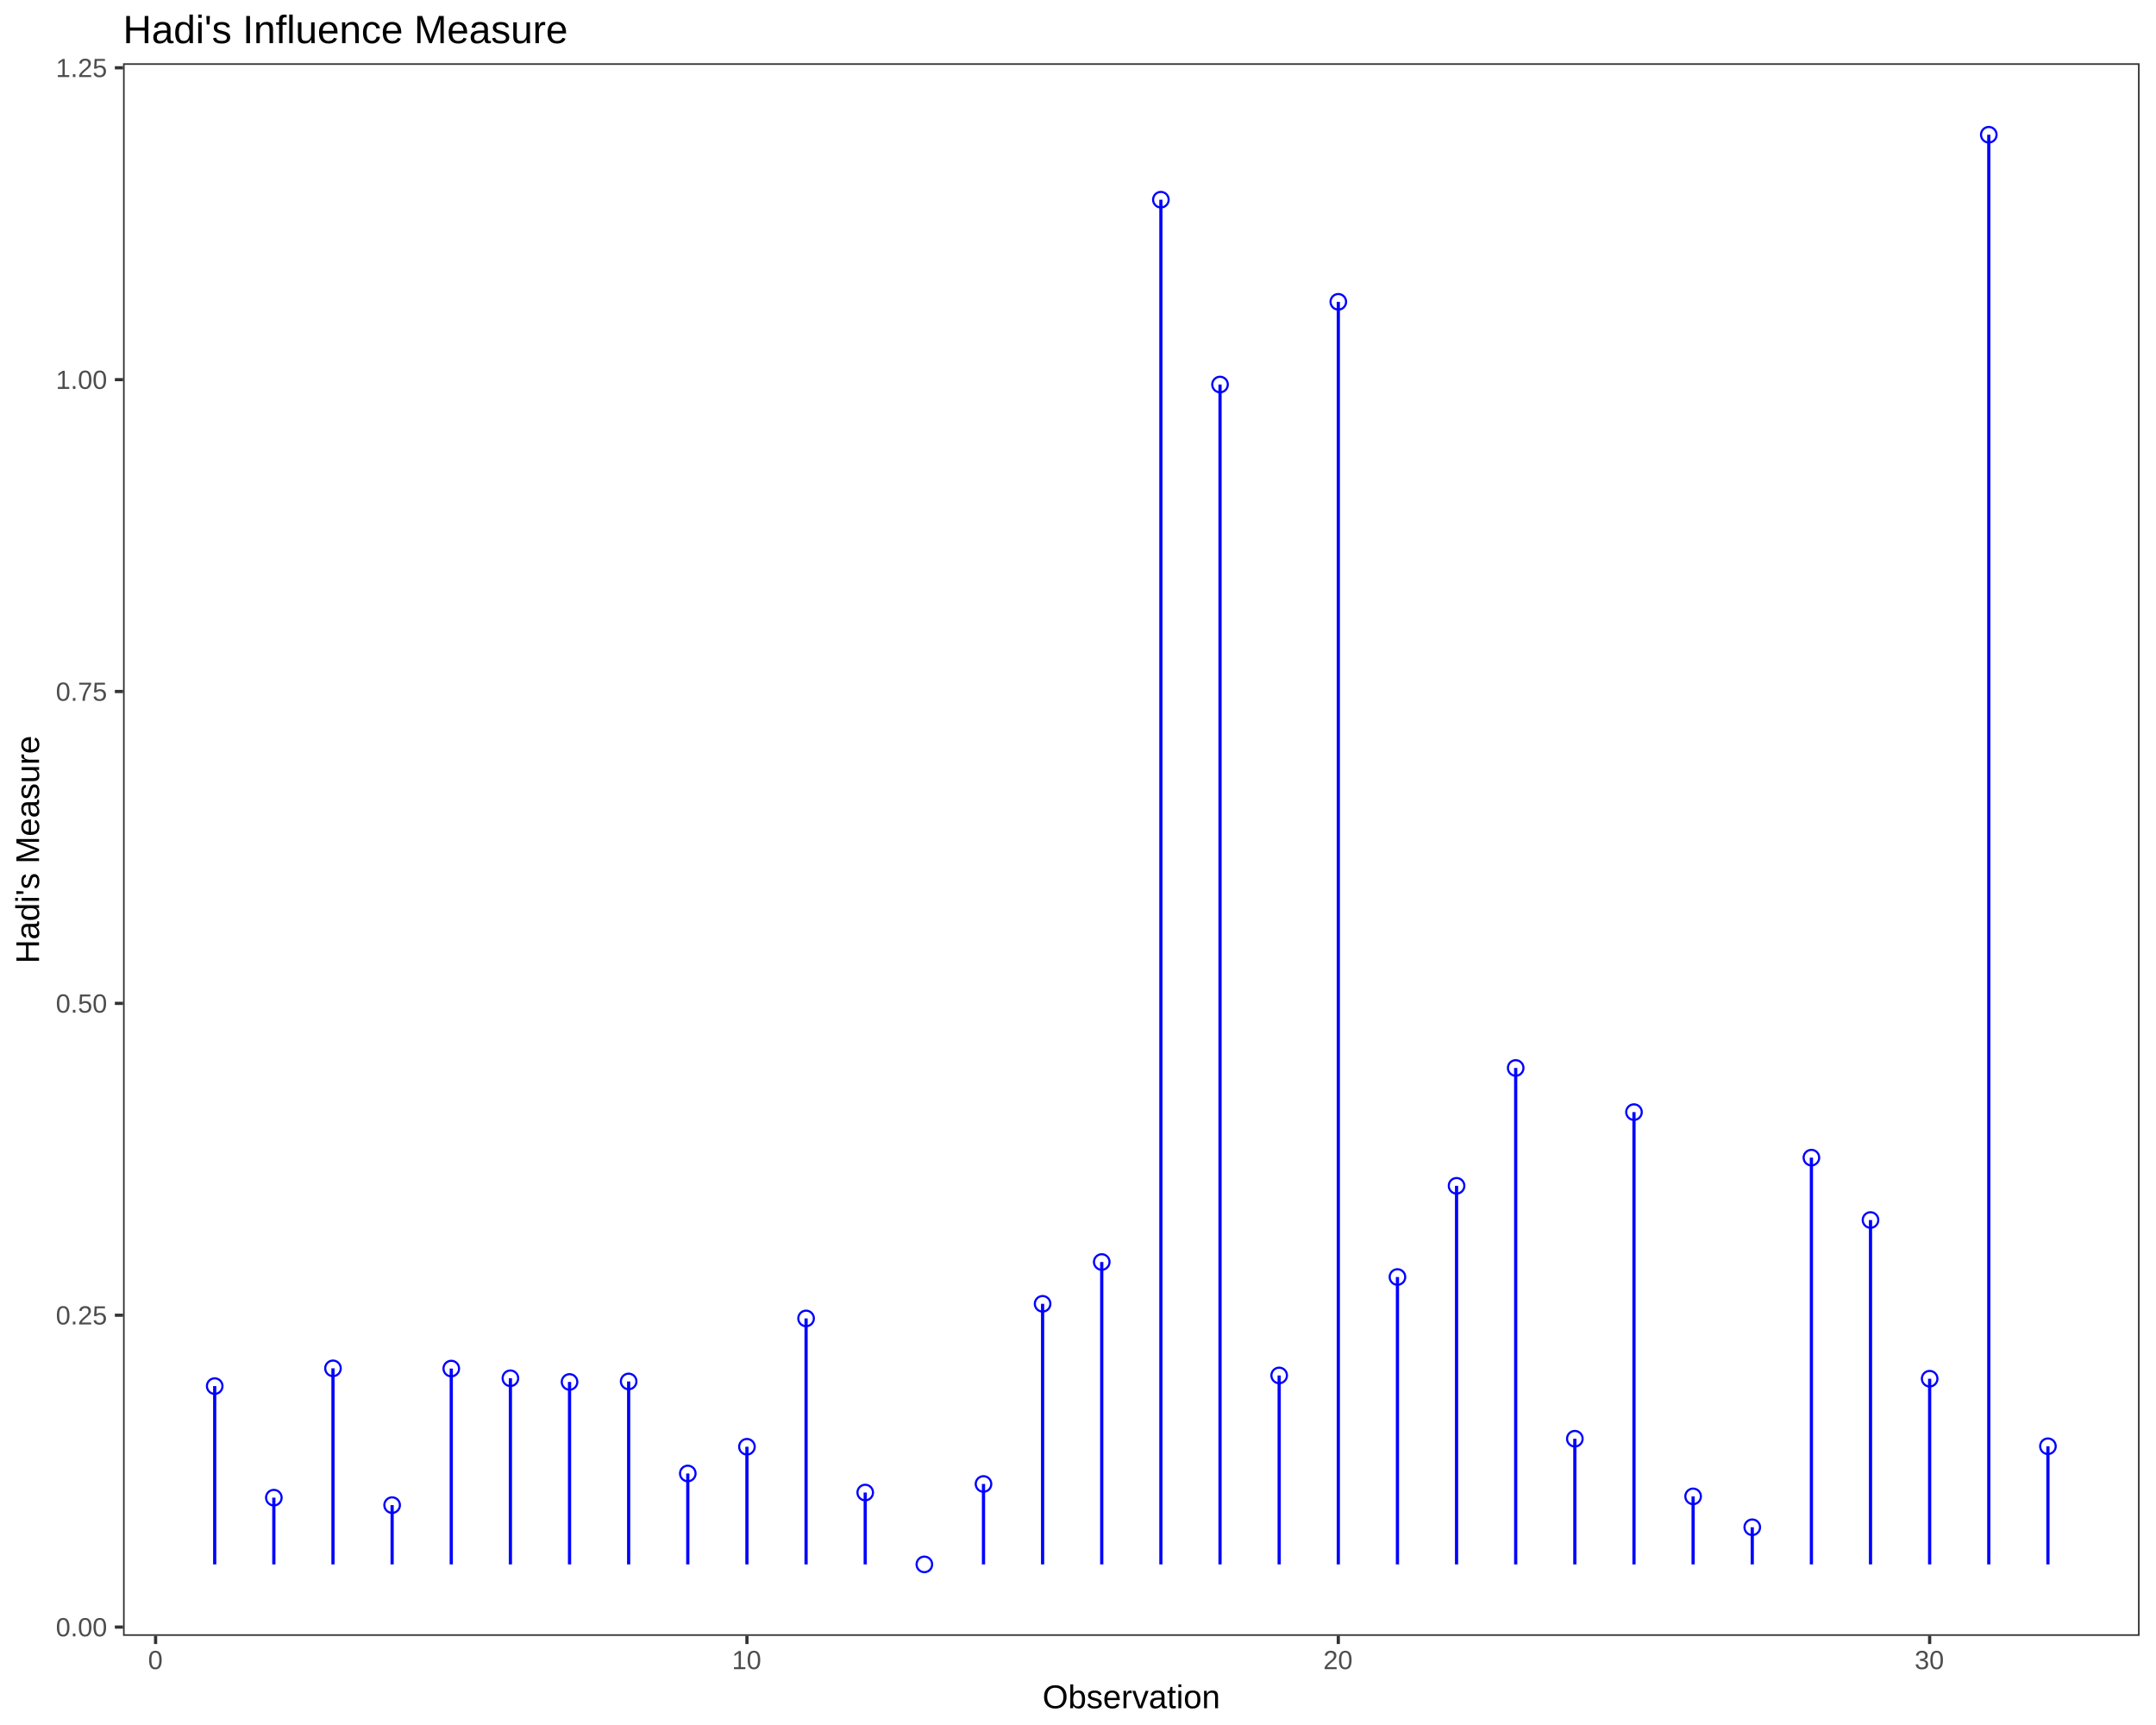
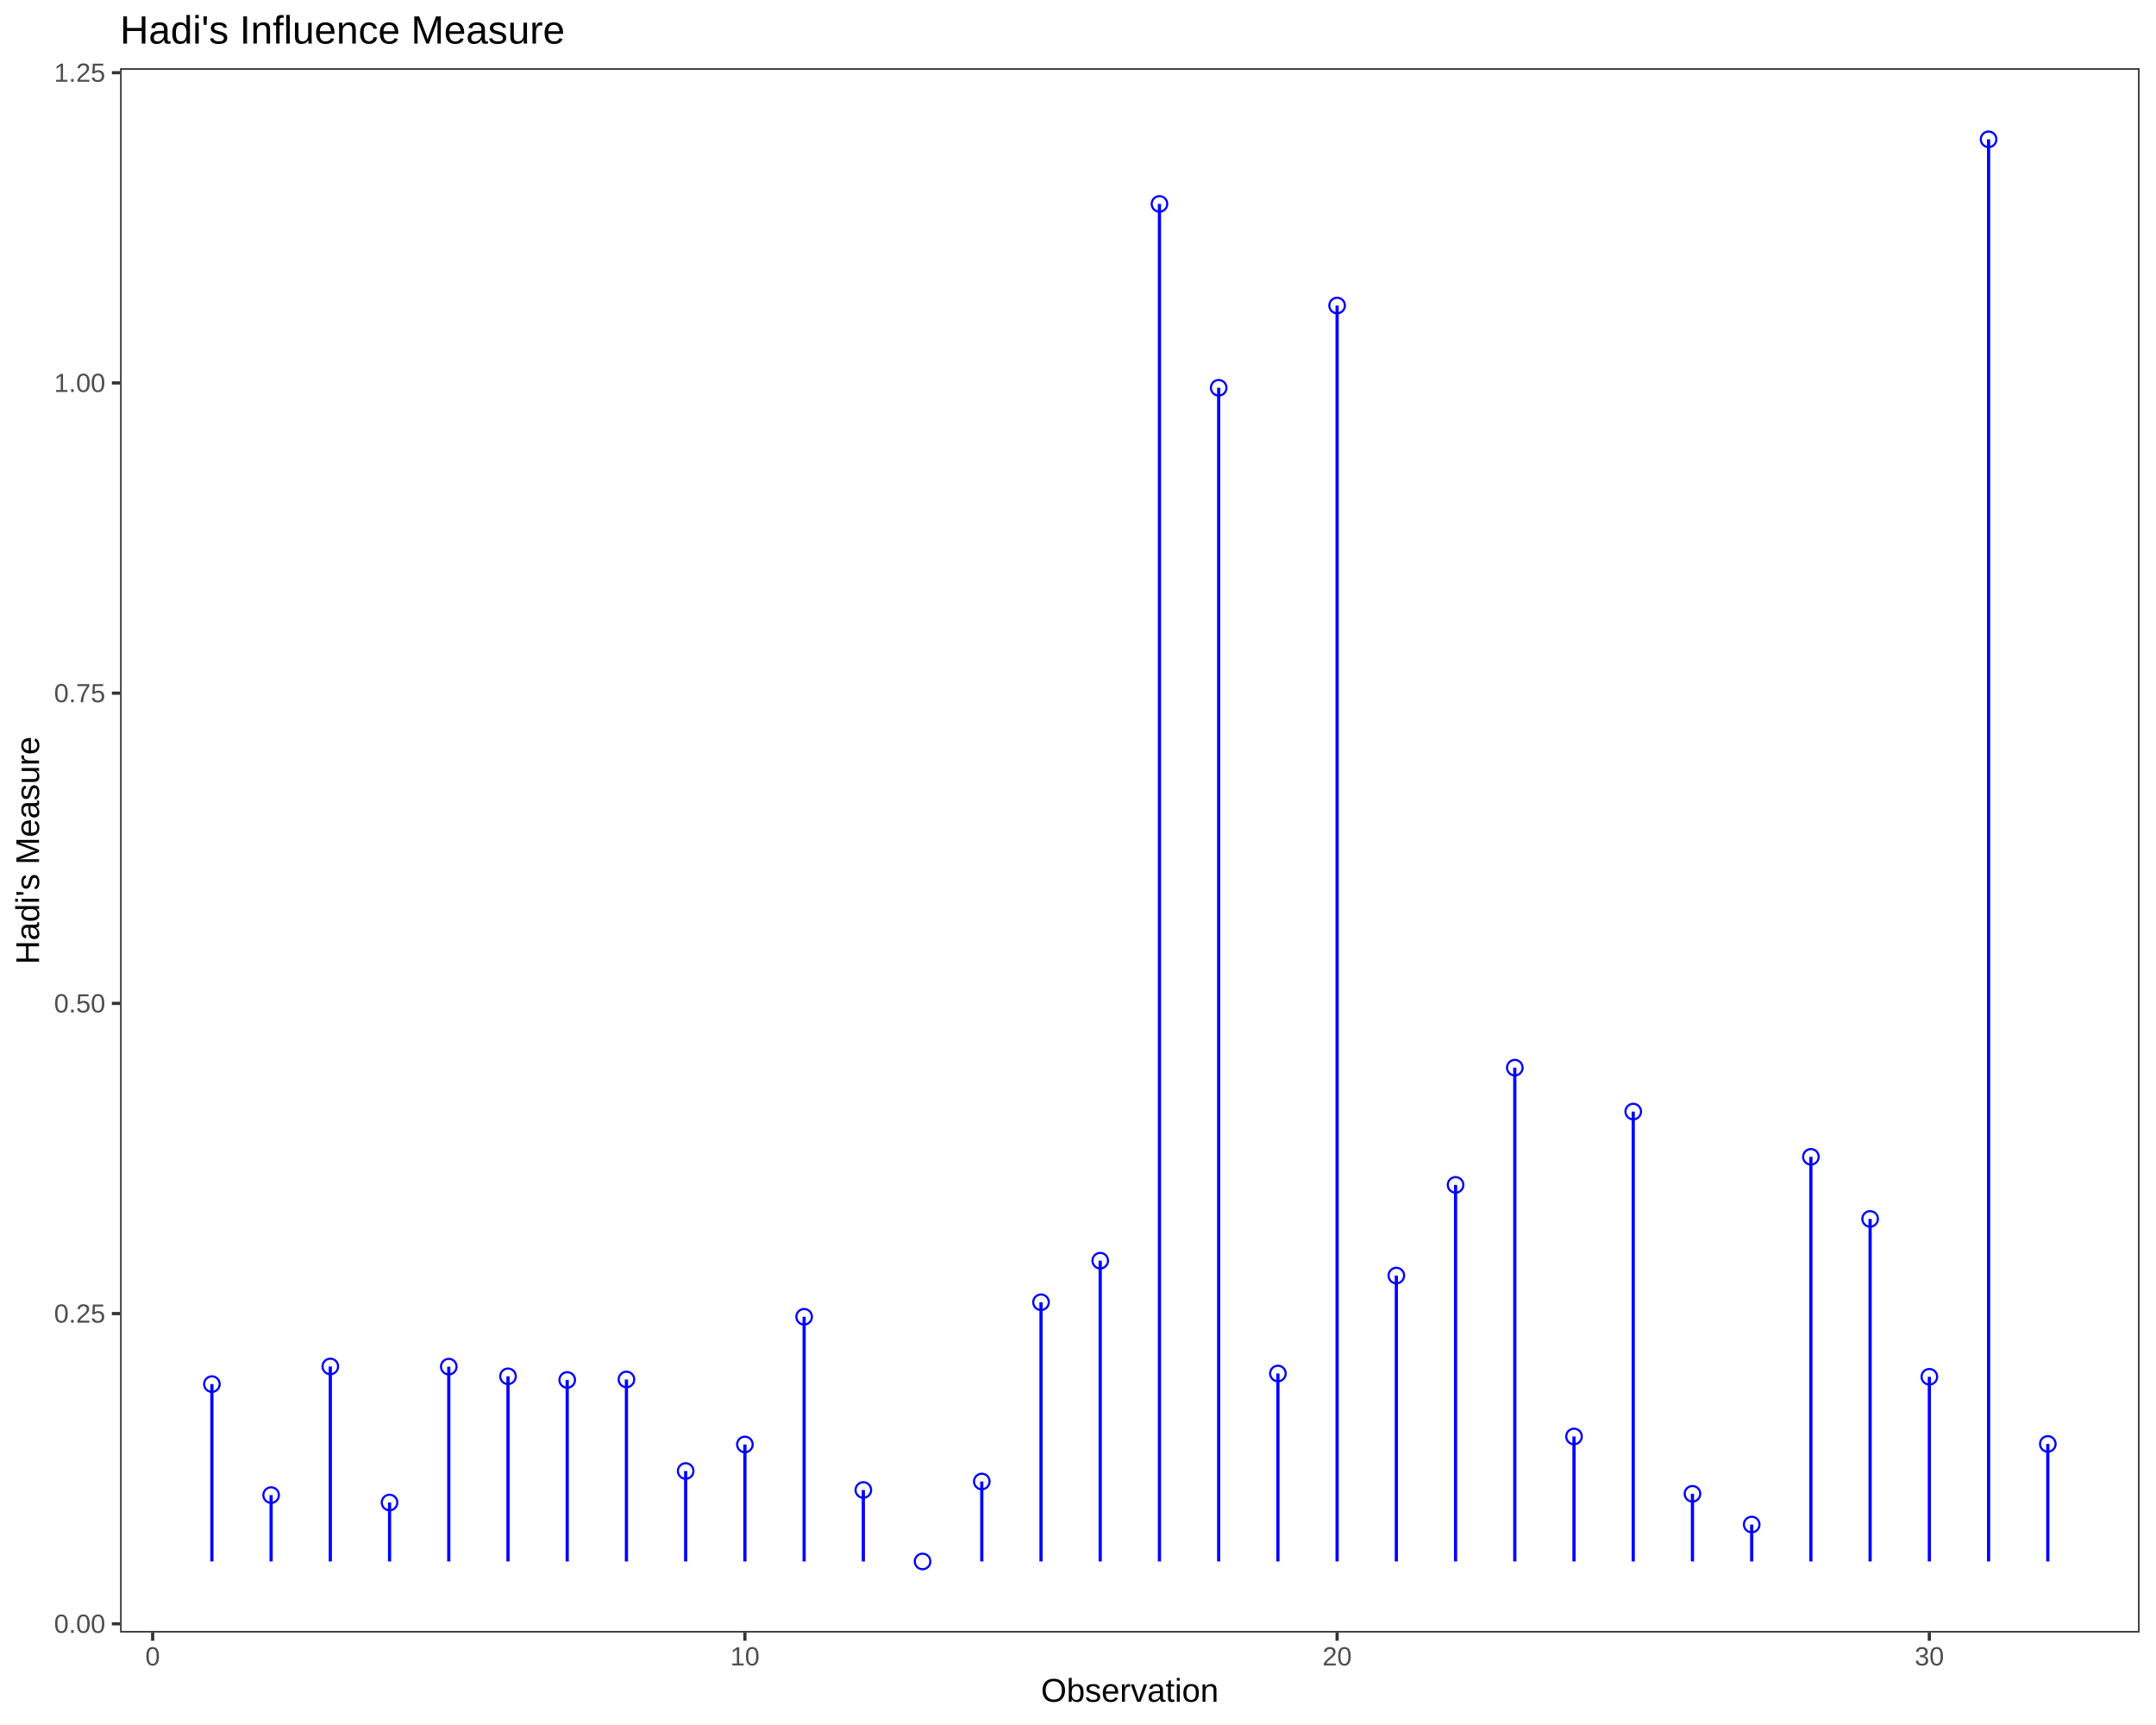
<svg xmlns="http://www.w3.org/2000/svg" viewBox="0 0 720.00 576.00">
  <defs>
    <style type="text/css">
-     line, polyline, path, rect, circle {
+     line, polyline, polygon, path, rect, circle {
      fill: none;
      stroke: #000000;
      stroke-linecap: round;
      stroke-linejoin: round;
      stroke-miterlimit: 10.00;
    }
  </style>
  </defs>
  <rect width="100%" height="100%" style="stroke: none; fill: #FFFFFF;" />
  <rect x="0.00" y="0.00" width="720.00" height="576.00" style="stroke-width: 1.07; stroke: #FFFFFF; fill: #FFFFFF;" />
  <defs>
-     <clipPath id="cpNDEuMDk0NXw3MTQuNTIxfDU0Ni4yMzV8MjEuMTE3Mw==">
-       <rect x="41.09" y="21.12" width="673.43" height="525.12" />
+     <clipPath id="cpNDAuMTB8NzE0LjUyfDU0NS4xM3wyMi43Nw==">
+       <rect x="40.10" y="22.77" width="674.42" height="522.36" />
    </clipPath>
  </defs>
-   <rect x="41.09" y="21.12" width="673.43" height="525.12" style="stroke-width: 1.07; stroke: none; fill: #FFFFFF;" clip-path="url(#cpNDEuMDk0NXw3MTQuNTIxfDU0Ni4yMzV8MjEuMTE3Mw==)" />
-   <line x1="71.70" y1="522.37" x2="71.70" y2="462.84" style="stroke-width: 1.07; stroke: #0000FF; stroke-linecap: butt;" clip-path="url(#cpNDEuMDk0NXw3MTQuNTIxfDU0Ni4yMzV8MjEuMTE3Mw==)" />
-   <line x1="91.45" y1="522.37" x2="91.45" y2="500.09" style="stroke-width: 1.07; stroke: #0000FF; stroke-linecap: butt;" clip-path="url(#cpNDEuMDk0NXw3MTQuNTIxfDU0Ni4yMzV8MjEuMTE3Mw==)" />
-   <line x1="111.20" y1="522.37" x2="111.20" y2="456.91" style="stroke-width: 1.07; stroke: #0000FF; stroke-linecap: butt;" clip-path="url(#cpNDEuMDk0NXw3MTQuNTIxfDU0Ni4yMzV8MjEuMTE3Mw==)" />
-   <line x1="130.95" y1="522.37" x2="130.95" y2="502.58" style="stroke-width: 1.07; stroke: #0000FF; stroke-linecap: butt;" clip-path="url(#cpNDEuMDk0NXw3MTQuNTIxfDU0Ni4yMzV8MjEuMTE3Mw==)" />
-   <line x1="150.70" y1="522.37" x2="150.70" y2="456.98" style="stroke-width: 1.07; stroke: #0000FF; stroke-linecap: butt;" clip-path="url(#cpNDEuMDk0NXw3MTQuNTIxfDU0Ni4yMzV8MjEuMTE3Mw==)" />
-   <line x1="170.45" y1="522.37" x2="170.45" y2="460.22" style="stroke-width: 1.07; stroke: #0000FF; stroke-linecap: butt;" clip-path="url(#cpNDEuMDk0NXw3MTQuNTIxfDU0Ni4yMzV8MjEuMTE3Mw==)" />
-   <line x1="190.20" y1="522.37" x2="190.20" y2="461.45" style="stroke-width: 1.07; stroke: #0000FF; stroke-linecap: butt;" clip-path="url(#cpNDEuMDk0NXw3MTQuNTIxfDU0Ni4yMzV8MjEuMTE3Mw==)" />
-   <line x1="209.94" y1="522.37" x2="209.94" y2="461.28" style="stroke-width: 1.07; stroke: #0000FF; stroke-linecap: butt;" clip-path="url(#cpNDEuMDk0NXw3MTQuNTIxfDU0Ni4yMzV8MjEuMTE3Mw==)" />
-   <line x1="229.69" y1="522.37" x2="229.69" y2="492.01" style="stroke-width: 1.07; stroke: #0000FF; stroke-linecap: butt;" clip-path="url(#cpNDEuMDk0NXw3MTQuNTIxfDU0Ni4yMzV8MjEuMTE3Mw==)" />
-   <line x1="249.44" y1="522.37" x2="249.44" y2="483.09" style="stroke-width: 1.07; stroke: #0000FF; stroke-linecap: butt;" clip-path="url(#cpNDEuMDk0NXw3MTQuNTIxfDU0Ni4yMzV8MjEuMTE3Mw==)" />
-   <line x1="269.19" y1="522.37" x2="269.19" y2="440.24" style="stroke-width: 1.07; stroke: #0000FF; stroke-linecap: butt;" clip-path="url(#cpNDEuMDk0NXw3MTQuNTIxfDU0Ni4yMzV8MjEuMTE3Mw==)" />
-   <line x1="288.94" y1="522.37" x2="288.94" y2="498.38" style="stroke-width: 1.07; stroke: #0000FF; stroke-linecap: butt;" clip-path="url(#cpNDEuMDk0NXw3MTQuNTIxfDU0Ni4yMzV8MjEuMTE3Mw==)" />
-   <line x1="308.69" y1="522.37" x2="308.69" y2="522.37" style="stroke-width: 1.07; stroke: #0000FF; stroke-linecap: butt;" clip-path="url(#cpNDEuMDk0NXw3MTQuNTIxfDU0Ni4yMzV8MjEuMTE3Mw==)" />
-   <line x1="328.44" y1="522.37" x2="328.44" y2="495.52" style="stroke-width: 1.07; stroke: #0000FF; stroke-linecap: butt;" clip-path="url(#cpNDEuMDk0NXw3MTQuNTIxfDU0Ni4yMzV8MjEuMTE3Mw==)" />
-   <line x1="348.18" y1="522.37" x2="348.18" y2="435.36" style="stroke-width: 1.07; stroke: #0000FF; stroke-linecap: butt;" clip-path="url(#cpNDEuMDk0NXw3MTQuNTIxfDU0Ni4yMzV8MjEuMTE3Mw==)" />
-   <line x1="367.93" y1="522.37" x2="367.93" y2="421.40" style="stroke-width: 1.07; stroke: #0000FF; stroke-linecap: butt;" clip-path="url(#cpNDEuMDk0NXw3MTQuNTIxfDU0Ni4yMzV8MjEuMTE3Mw==)" />
-   <line x1="387.68" y1="522.37" x2="387.68" y2="66.68" style="stroke-width: 1.07; stroke: #0000FF; stroke-linecap: butt;" clip-path="url(#cpNDEuMDk0NXw3MTQuNTIxfDU0Ni4yMzV8MjEuMTE3Mw==)" />
-   <line x1="407.43" y1="522.37" x2="407.43" y2="128.40" style="stroke-width: 1.07; stroke: #0000FF; stroke-linecap: butt;" clip-path="url(#cpNDEuMDk0NXw3MTQuNTIxfDU0Ni4yMzV8MjEuMTE3Mw==)" />
-   <line x1="427.18" y1="522.37" x2="427.18" y2="459.28" style="stroke-width: 1.07; stroke: #0000FF; stroke-linecap: butt;" clip-path="url(#cpNDEuMDk0NXw3MTQuNTIxfDU0Ni4yMzV8MjEuMTE3Mw==)" />
-   <line x1="446.93" y1="522.37" x2="446.93" y2="100.78" style="stroke-width: 1.07; stroke: #0000FF; stroke-linecap: butt;" clip-path="url(#cpNDEuMDk0NXw3MTQuNTIxfDU0Ni4yMzV8MjEuMTE3Mw==)" />
-   <line x1="466.68" y1="522.37" x2="466.68" y2="426.41" style="stroke-width: 1.07; stroke: #0000FF; stroke-linecap: butt;" clip-path="url(#cpNDEuMDk0NXw3MTQuNTIxfDU0Ni4yMzV8MjEuMTE3Mw==)" />
-   <line x1="486.42" y1="522.37" x2="486.42" y2="395.96" style="stroke-width: 1.07; stroke: #0000FF; stroke-linecap: butt;" clip-path="url(#cpNDEuMDk0NXw3MTQuNTIxfDU0Ni4yMzV8MjEuMTE3Mw==)" />
-   <line x1="506.17" y1="522.37" x2="506.17" y2="356.61" style="stroke-width: 1.07; stroke: #0000FF; stroke-linecap: butt;" clip-path="url(#cpNDEuMDk0NXw3MTQuNTIxfDU0Ni4yMzV8MjEuMTE3Mw==)" />
-   <line x1="525.92" y1="522.37" x2="525.92" y2="480.41" style="stroke-width: 1.07; stroke: #0000FF; stroke-linecap: butt;" clip-path="url(#cpNDEuMDk0NXw3MTQuNTIxfDU0Ni4yMzV8MjEuMTE3Mw==)" />
-   <line x1="545.67" y1="522.37" x2="545.67" y2="371.35" style="stroke-width: 1.07; stroke: #0000FF; stroke-linecap: butt;" clip-path="url(#cpNDEuMDk0NXw3MTQuNTIxfDU0Ni4yMzV8MjEuMTE3Mw==)" />
-   <line x1="565.42" y1="522.37" x2="565.42" y2="499.66" style="stroke-width: 1.07; stroke: #0000FF; stroke-linecap: butt;" clip-path="url(#cpNDEuMDk0NXw3MTQuNTIxfDU0Ni4yMzV8MjEuMTE3Mw==)" />
-   <line x1="585.17" y1="522.37" x2="585.17" y2="509.97" style="stroke-width: 1.07; stroke: #0000FF; stroke-linecap: butt;" clip-path="url(#cpNDEuMDk0NXw3MTQuNTIxfDU0Ni4yMzV8MjEuMTE3Mw==)" />
-   <line x1="604.92" y1="522.37" x2="604.92" y2="386.55" style="stroke-width: 1.07; stroke: #0000FF; stroke-linecap: butt;" clip-path="url(#cpNDEuMDk0NXw3MTQuNTIxfDU0Ni4yMzV8MjEuMTE3Mw==)" />
-   <line x1="624.66" y1="522.37" x2="624.66" y2="407.38" style="stroke-width: 1.07; stroke: #0000FF; stroke-linecap: butt;" clip-path="url(#cpNDEuMDk0NXw3MTQuNTIxfDU0Ni4yMzV8MjEuMTE3Mw==)" />
-   <line x1="644.41" y1="522.37" x2="644.41" y2="460.37" style="stroke-width: 1.07; stroke: #0000FF; stroke-linecap: butt;" clip-path="url(#cpNDEuMDk0NXw3MTQuNTIxfDU0Ni4yMzV8MjEuMTE3Mw==)" />
-   <line x1="664.16" y1="522.37" x2="664.16" y2="44.99" style="stroke-width: 1.07; stroke: #0000FF; stroke-linecap: butt;" clip-path="url(#cpNDEuMDk0NXw3MTQuNTIxfDU0Ni4yMzV8MjEuMTE3Mw==)" />
-   <line x1="683.91" y1="522.37" x2="683.91" y2="482.92" style="stroke-width: 1.07; stroke: #0000FF; stroke-linecap: butt;" clip-path="url(#cpNDEuMDk0NXw3MTQuNTIxfDU0Ni4yMzV8MjEuMTE3Mw==)" />
-   <circle cx="71.70" cy="462.84" r="1.95pt" style="stroke-width: 0.71; stroke: #0000FF;" clip-path="url(#cpNDEuMDk0NXw3MTQuNTIxfDU0Ni4yMzV8MjEuMTE3Mw==)" />
-   <circle cx="91.45" cy="500.09" r="1.95pt" style="stroke-width: 0.71; stroke: #0000FF;" clip-path="url(#cpNDEuMDk0NXw3MTQuNTIxfDU0Ni4yMzV8MjEuMTE3Mw==)" />
-   <circle cx="111.20" cy="456.91" r="1.95pt" style="stroke-width: 0.71; stroke: #0000FF;" clip-path="url(#cpNDEuMDk0NXw3MTQuNTIxfDU0Ni4yMzV8MjEuMTE3Mw==)" />
-   <circle cx="130.95" cy="502.58" r="1.95pt" style="stroke-width: 0.71; stroke: #0000FF;" clip-path="url(#cpNDEuMDk0NXw3MTQuNTIxfDU0Ni4yMzV8MjEuMTE3Mw==)" />
-   <circle cx="150.70" cy="456.98" r="1.95pt" style="stroke-width: 0.71; stroke: #0000FF;" clip-path="url(#cpNDEuMDk0NXw3MTQuNTIxfDU0Ni4yMzV8MjEuMTE3Mw==)" />
-   <circle cx="170.45" cy="460.22" r="1.95pt" style="stroke-width: 0.71; stroke: #0000FF;" clip-path="url(#cpNDEuMDk0NXw3MTQuNTIxfDU0Ni4yMzV8MjEuMTE3Mw==)" />
-   <circle cx="190.20" cy="461.45" r="1.95pt" style="stroke-width: 0.71; stroke: #0000FF;" clip-path="url(#cpNDEuMDk0NXw3MTQuNTIxfDU0Ni4yMzV8MjEuMTE3Mw==)" />
-   <circle cx="209.94" cy="461.28" r="1.95pt" style="stroke-width: 0.71; stroke: #0000FF;" clip-path="url(#cpNDEuMDk0NXw3MTQuNTIxfDU0Ni4yMzV8MjEuMTE3Mw==)" />
-   <circle cx="229.69" cy="492.01" r="1.95pt" style="stroke-width: 0.71; stroke: #0000FF;" clip-path="url(#cpNDEuMDk0NXw3MTQuNTIxfDU0Ni4yMzV8MjEuMTE3Mw==)" />
-   <circle cx="249.44" cy="483.09" r="1.95pt" style="stroke-width: 0.71; stroke: #0000FF;" clip-path="url(#cpNDEuMDk0NXw3MTQuNTIxfDU0Ni4yMzV8MjEuMTE3Mw==)" />
-   <circle cx="269.19" cy="440.24" r="1.95pt" style="stroke-width: 0.71; stroke: #0000FF;" clip-path="url(#cpNDEuMDk0NXw3MTQuNTIxfDU0Ni4yMzV8MjEuMTE3Mw==)" />
-   <circle cx="288.94" cy="498.38" r="1.95pt" style="stroke-width: 0.71; stroke: #0000FF;" clip-path="url(#cpNDEuMDk0NXw3MTQuNTIxfDU0Ni4yMzV8MjEuMTE3Mw==)" />
-   <circle cx="308.69" cy="522.37" r="1.95pt" style="stroke-width: 0.71; stroke: #0000FF;" clip-path="url(#cpNDEuMDk0NXw3MTQuNTIxfDU0Ni4yMzV8MjEuMTE3Mw==)" />
-   <circle cx="328.44" cy="495.52" r="1.95pt" style="stroke-width: 0.71; stroke: #0000FF;" clip-path="url(#cpNDEuMDk0NXw3MTQuNTIxfDU0Ni4yMzV8MjEuMTE3Mw==)" />
-   <circle cx="348.18" cy="435.36" r="1.95pt" style="stroke-width: 0.71; stroke: #0000FF;" clip-path="url(#cpNDEuMDk0NXw3MTQuNTIxfDU0Ni4yMzV8MjEuMTE3Mw==)" />
-   <circle cx="367.93" cy="421.40" r="1.95pt" style="stroke-width: 0.71; stroke: #0000FF;" clip-path="url(#cpNDEuMDk0NXw3MTQuNTIxfDU0Ni4yMzV8MjEuMTE3Mw==)" />
-   <circle cx="387.68" cy="66.68" r="1.95pt" style="stroke-width: 0.71; stroke: #0000FF;" clip-path="url(#cpNDEuMDk0NXw3MTQuNTIxfDU0Ni4yMzV8MjEuMTE3Mw==)" />
-   <circle cx="407.43" cy="128.40" r="1.95pt" style="stroke-width: 0.71; stroke: #0000FF;" clip-path="url(#cpNDEuMDk0NXw3MTQuNTIxfDU0Ni4yMzV8MjEuMTE3Mw==)" />
-   <circle cx="427.18" cy="459.28" r="1.95pt" style="stroke-width: 0.71; stroke: #0000FF;" clip-path="url(#cpNDEuMDk0NXw3MTQuNTIxfDU0Ni4yMzV8MjEuMTE3Mw==)" />
-   <circle cx="446.93" cy="100.78" r="1.95pt" style="stroke-width: 0.71; stroke: #0000FF;" clip-path="url(#cpNDEuMDk0NXw3MTQuNTIxfDU0Ni4yMzV8MjEuMTE3Mw==)" />
-   <circle cx="466.68" cy="426.41" r="1.95pt" style="stroke-width: 0.71; stroke: #0000FF;" clip-path="url(#cpNDEuMDk0NXw3MTQuNTIxfDU0Ni4yMzV8MjEuMTE3Mw==)" />
-   <circle cx="486.42" cy="395.96" r="1.95pt" style="stroke-width: 0.71; stroke: #0000FF;" clip-path="url(#cpNDEuMDk0NXw3MTQuNTIxfDU0Ni4yMzV8MjEuMTE3Mw==)" />
-   <circle cx="506.17" cy="356.61" r="1.95pt" style="stroke-width: 0.71; stroke: #0000FF;" clip-path="url(#cpNDEuMDk0NXw3MTQuNTIxfDU0Ni4yMzV8MjEuMTE3Mw==)" />
-   <circle cx="525.92" cy="480.41" r="1.95pt" style="stroke-width: 0.71; stroke: #0000FF;" clip-path="url(#cpNDEuMDk0NXw3MTQuNTIxfDU0Ni4yMzV8MjEuMTE3Mw==)" />
-   <circle cx="545.67" cy="371.35" r="1.95pt" style="stroke-width: 0.71; stroke: #0000FF;" clip-path="url(#cpNDEuMDk0NXw3MTQuNTIxfDU0Ni4yMzV8MjEuMTE3Mw==)" />
-   <circle cx="565.42" cy="499.66" r="1.95pt" style="stroke-width: 0.71; stroke: #0000FF;" clip-path="url(#cpNDEuMDk0NXw3MTQuNTIxfDU0Ni4yMzV8MjEuMTE3Mw==)" />
-   <circle cx="585.17" cy="509.97" r="1.95pt" style="stroke-width: 0.71; stroke: #0000FF;" clip-path="url(#cpNDEuMDk0NXw3MTQuNTIxfDU0Ni4yMzV8MjEuMTE3Mw==)" />
-   <circle cx="604.92" cy="386.55" r="1.95pt" style="stroke-width: 0.71; stroke: #0000FF;" clip-path="url(#cpNDEuMDk0NXw3MTQuNTIxfDU0Ni4yMzV8MjEuMTE3Mw==)" />
-   <circle cx="624.66" cy="407.38" r="1.95pt" style="stroke-width: 0.71; stroke: #0000FF;" clip-path="url(#cpNDEuMDk0NXw3MTQuNTIxfDU0Ni4yMzV8MjEuMTE3Mw==)" />
-   <circle cx="644.41" cy="460.37" r="1.95pt" style="stroke-width: 0.71; stroke: #0000FF;" clip-path="url(#cpNDEuMDk0NXw3MTQuNTIxfDU0Ni4yMzV8MjEuMTE3Mw==)" />
-   <circle cx="664.16" cy="44.99" r="1.95pt" style="stroke-width: 0.71; stroke: #0000FF;" clip-path="url(#cpNDEuMDk0NXw3MTQuNTIxfDU0Ni4yMzV8MjEuMTE3Mw==)" />
-   <circle cx="683.91" cy="482.92" r="1.95pt" style="stroke-width: 0.71; stroke: #0000FF;" clip-path="url(#cpNDEuMDk0NXw3MTQuNTIxfDU0Ni4yMzV8MjEuMTE3Mw==)" />
-   <rect x="41.09" y="21.12" width="673.43" height="525.12" style="stroke-width: 1.07; stroke: #333333;" clip-path="url(#cpNDEuMDk0NXw3MTQuNTIxfDU0Ni4yMzV8MjEuMTE3Mw==)" />
+   <rect x="40.10" y="22.77" width="674.42" height="522.36" style="stroke-width: 1.07; stroke: none; fill: #FFFFFF;" clip-path="url(#cpNDAuMTB8NzE0LjUyfDU0NS4xM3wyMi43Nw==)" />
+   <line x1="70.76" y1="521.39" x2="70.76" y2="462.17" style="stroke-width: 1.07; stroke: #0000FF; stroke-linecap: butt;" clip-path="url(#cpNDAuMTB8NzE0LjUyfDU0NS4xM3wyMi43Nw==)" />
+   <line x1="90.54" y1="521.39" x2="90.54" y2="499.23" style="stroke-width: 1.07; stroke: #0000FF; stroke-linecap: butt;" clip-path="url(#cpNDAuMTB8NzE0LjUyfDU0NS4xM3wyMi43Nw==)" />
+   <line x1="110.31" y1="521.39" x2="110.31" y2="456.28" style="stroke-width: 1.07; stroke: #0000FF; stroke-linecap: butt;" clip-path="url(#cpNDAuMTB8NzE0LjUyfDU0NS4xM3wyMi43Nw==)" />
+   <line x1="130.09" y1="521.39" x2="130.09" y2="501.71" style="stroke-width: 1.07; stroke: #0000FF; stroke-linecap: butt;" clip-path="url(#cpNDAuMTB8NzE0LjUyfDU0NS4xM3wyMi43Nw==)" />
+   <line x1="149.87" y1="521.39" x2="149.87" y2="456.34" style="stroke-width: 1.07; stroke: #0000FF; stroke-linecap: butt;" clip-path="url(#cpNDAuMTB8NzE0LjUyfDU0NS4xM3wyMi43Nw==)" />
+   <line x1="169.65" y1="521.39" x2="169.65" y2="459.57" style="stroke-width: 1.07; stroke: #0000FF; stroke-linecap: butt;" clip-path="url(#cpNDAuMTB8NzE0LjUyfDU0NS4xM3wyMi43Nw==)" />
+   <line x1="189.42" y1="521.39" x2="189.42" y2="460.79" style="stroke-width: 1.07; stroke: #0000FF; stroke-linecap: butt;" clip-path="url(#cpNDAuMTB8NzE0LjUyfDU0NS4xM3wyMi43Nw==)" />
+   <line x1="209.20" y1="521.39" x2="209.20" y2="460.62" style="stroke-width: 1.07; stroke: #0000FF; stroke-linecap: butt;" clip-path="url(#cpNDAuMTB8NzE0LjUyfDU0NS4xM3wyMi43Nw==)" />
+   <line x1="228.98" y1="521.39" x2="228.98" y2="491.19" style="stroke-width: 1.07; stroke: #0000FF; stroke-linecap: butt;" clip-path="url(#cpNDAuMTB8NzE0LjUyfDU0NS4xM3wyMi43Nw==)" />
+   <line x1="248.76" y1="521.39" x2="248.76" y2="482.32" style="stroke-width: 1.07; stroke: #0000FF; stroke-linecap: butt;" clip-path="url(#cpNDAuMTB8NzE0LjUyfDU0NS4xM3wyMi43Nw==)" />
+   <line x1="268.54" y1="521.39" x2="268.54" y2="439.69" style="stroke-width: 1.07; stroke: #0000FF; stroke-linecap: butt;" clip-path="url(#cpNDAuMTB8NzE0LjUyfDU0NS4xM3wyMi43Nw==)" />
+   <line x1="288.31" y1="521.39" x2="288.31" y2="497.53" style="stroke-width: 1.07; stroke: #0000FF; stroke-linecap: butt;" clip-path="url(#cpNDAuMTB8NzE0LjUyfDU0NS4xM3wyMi43Nw==)" />
+   <line x1="308.09" y1="521.39" x2="308.09" y2="521.39" style="stroke-width: 1.07; stroke: #0000FF; stroke-linecap: butt;" clip-path="url(#cpNDAuMTB8NzE0LjUyfDU0NS4xM3wyMi43Nw==)" />
+   <line x1="327.87" y1="521.39" x2="327.87" y2="494.69" style="stroke-width: 1.07; stroke: #0000FF; stroke-linecap: butt;" clip-path="url(#cpNDAuMTB8NzE0LjUyfDU0NS4xM3wyMi43Nw==)" />
+   <line x1="347.65" y1="521.39" x2="347.65" y2="434.84" style="stroke-width: 1.07; stroke: #0000FF; stroke-linecap: butt;" clip-path="url(#cpNDAuMTB8NzE0LjUyfDU0NS4xM3wyMi43Nw==)" />
+   <line x1="367.42" y1="521.39" x2="367.42" y2="420.96" style="stroke-width: 1.07; stroke: #0000FF; stroke-linecap: butt;" clip-path="url(#cpNDAuMTB8NzE0LjUyfDU0NS4xM3wyMi43Nw==)" />
+   <line x1="387.20" y1="521.39" x2="387.20" y2="68.09" style="stroke-width: 1.07; stroke: #0000FF; stroke-linecap: butt;" clip-path="url(#cpNDAuMTB8NzE0LjUyfDU0NS4xM3wyMi43Nw==)" />
+   <line x1="406.98" y1="521.39" x2="406.98" y2="129.49" style="stroke-width: 1.07; stroke: #0000FF; stroke-linecap: butt;" clip-path="url(#cpNDAuMTB8NzE0LjUyfDU0NS4xM3wyMi43Nw==)" />
+   <line x1="426.76" y1="521.39" x2="426.76" y2="458.63" style="stroke-width: 1.07; stroke: #0000FF; stroke-linecap: butt;" clip-path="url(#cpNDAuMTB8NzE0LjUyfDU0NS4xM3wyMi43Nw==)" />
+   <line x1="446.53" y1="521.39" x2="446.53" y2="102.02" style="stroke-width: 1.07; stroke: #0000FF; stroke-linecap: butt;" clip-path="url(#cpNDAuMTB8NzE0LjUyfDU0NS4xM3wyMi43Nw==)" />
+   <line x1="466.31" y1="521.39" x2="466.31" y2="425.93" style="stroke-width: 1.07; stroke: #0000FF; stroke-linecap: butt;" clip-path="url(#cpNDAuMTB8NzE0LjUyfDU0NS4xM3wyMi43Nw==)" />
+   <line x1="486.09" y1="521.39" x2="486.09" y2="395.65" style="stroke-width: 1.07; stroke: #0000FF; stroke-linecap: butt;" clip-path="url(#cpNDAuMTB8NzE0LjUyfDU0NS4xM3wyMi43Nw==)" />
+   <line x1="505.87" y1="521.39" x2="505.87" y2="356.51" style="stroke-width: 1.07; stroke: #0000FF; stroke-linecap: butt;" clip-path="url(#cpNDAuMTB8NzE0LjUyfDU0NS4xM3wyMi43Nw==)" />
+   <line x1="525.64" y1="521.39" x2="525.64" y2="479.65" style="stroke-width: 1.07; stroke: #0000FF; stroke-linecap: butt;" clip-path="url(#cpNDAuMTB8NzE0LjUyfDU0NS4xM3wyMi43Nw==)" />
+   <line x1="545.42" y1="521.39" x2="545.42" y2="371.17" style="stroke-width: 1.07; stroke: #0000FF; stroke-linecap: butt;" clip-path="url(#cpNDAuMTB8NzE0LjUyfDU0NS4xM3wyMi43Nw==)" />
+   <line x1="565.20" y1="521.39" x2="565.20" y2="498.80" style="stroke-width: 1.07; stroke: #0000FF; stroke-linecap: butt;" clip-path="url(#cpNDAuMTB8NzE0LjUyfDU0NS4xM3wyMi43Nw==)" />
+   <line x1="584.98" y1="521.39" x2="584.98" y2="509.06" style="stroke-width: 1.07; stroke: #0000FF; stroke-linecap: butt;" clip-path="url(#cpNDAuMTB8NzE0LjUyfDU0NS4xM3wyMi43Nw==)" />
+   <line x1="604.75" y1="521.39" x2="604.75" y2="386.28" style="stroke-width: 1.07; stroke: #0000FF; stroke-linecap: butt;" clip-path="url(#cpNDAuMTB8NzE0LjUyfDU0NS4xM3wyMi43Nw==)" />
+   <line x1="624.53" y1="521.39" x2="624.53" y2="407.01" style="stroke-width: 1.07; stroke: #0000FF; stroke-linecap: butt;" clip-path="url(#cpNDAuMTB8NzE0LjUyfDU0NS4xM3wyMi43Nw==)" />
+   <line x1="644.31" y1="521.39" x2="644.31" y2="459.72" style="stroke-width: 1.07; stroke: #0000FF; stroke-linecap: butt;" clip-path="url(#cpNDAuMTB8NzE0LjUyfDU0NS4xM3wyMi43Nw==)" />
+   <line x1="664.09" y1="521.39" x2="664.09" y2="46.52" style="stroke-width: 1.07; stroke: #0000FF; stroke-linecap: butt;" clip-path="url(#cpNDAuMTB8NzE0LjUyfDU0NS4xM3wyMi43Nw==)" />
+   <line x1="683.87" y1="521.39" x2="683.87" y2="482.15" style="stroke-width: 1.07; stroke: #0000FF; stroke-linecap: butt;" clip-path="url(#cpNDAuMTB8NzE0LjUyfDU0NS4xM3wyMi43Nw==)" />
+   <circle cx="70.76" cy="462.17" r="1.95pt" style="stroke-width: 0.71; stroke: #0000FF;" clip-path="url(#cpNDAuMTB8NzE0LjUyfDU0NS4xM3wyMi43Nw==)" />
+   <circle cx="90.54" cy="499.23" r="1.95pt" style="stroke-width: 0.71; stroke: #0000FF;" clip-path="url(#cpNDAuMTB8NzE0LjUyfDU0NS4xM3wyMi43Nw==)" />
+   <circle cx="110.31" cy="456.28" r="1.95pt" style="stroke-width: 0.71; stroke: #0000FF;" clip-path="url(#cpNDAuMTB8NzE0LjUyfDU0NS4xM3wyMi43Nw==)" />
+   <circle cx="130.09" cy="501.71" r="1.95pt" style="stroke-width: 0.71; stroke: #0000FF;" clip-path="url(#cpNDAuMTB8NzE0LjUyfDU0NS4xM3wyMi43Nw==)" />
+   <circle cx="149.87" cy="456.34" r="1.95pt" style="stroke-width: 0.71; stroke: #0000FF;" clip-path="url(#cpNDAuMTB8NzE0LjUyfDU0NS4xM3wyMi43Nw==)" />
+   <circle cx="169.65" cy="459.57" r="1.95pt" style="stroke-width: 0.71; stroke: #0000FF;" clip-path="url(#cpNDAuMTB8NzE0LjUyfDU0NS4xM3wyMi43Nw==)" />
+   <circle cx="189.42" cy="460.79" r="1.95pt" style="stroke-width: 0.71; stroke: #0000FF;" clip-path="url(#cpNDAuMTB8NzE0LjUyfDU0NS4xM3wyMi43Nw==)" />
+   <circle cx="209.20" cy="460.62" r="1.95pt" style="stroke-width: 0.71; stroke: #0000FF;" clip-path="url(#cpNDAuMTB8NzE0LjUyfDU0NS4xM3wyMi43Nw==)" />
+   <circle cx="228.98" cy="491.19" r="1.95pt" style="stroke-width: 0.71; stroke: #0000FF;" clip-path="url(#cpNDAuMTB8NzE0LjUyfDU0NS4xM3wyMi43Nw==)" />
+   <circle cx="248.76" cy="482.32" r="1.95pt" style="stroke-width: 0.71; stroke: #0000FF;" clip-path="url(#cpNDAuMTB8NzE0LjUyfDU0NS4xM3wyMi43Nw==)" />
+   <circle cx="268.54" cy="439.69" r="1.95pt" style="stroke-width: 0.71; stroke: #0000FF;" clip-path="url(#cpNDAuMTB8NzE0LjUyfDU0NS4xM3wyMi43Nw==)" />
+   <circle cx="288.31" cy="497.53" r="1.95pt" style="stroke-width: 0.71; stroke: #0000FF;" clip-path="url(#cpNDAuMTB8NzE0LjUyfDU0NS4xM3wyMi43Nw==)" />
+   <circle cx="308.09" cy="521.39" r="1.95pt" style="stroke-width: 0.71; stroke: #0000FF;" clip-path="url(#cpNDAuMTB8NzE0LjUyfDU0NS4xM3wyMi43Nw==)" />
+   <circle cx="327.87" cy="494.69" r="1.95pt" style="stroke-width: 0.71; stroke: #0000FF;" clip-path="url(#cpNDAuMTB8NzE0LjUyfDU0NS4xM3wyMi43Nw==)" />
+   <circle cx="347.65" cy="434.84" r="1.95pt" style="stroke-width: 0.71; stroke: #0000FF;" clip-path="url(#cpNDAuMTB8NzE0LjUyfDU0NS4xM3wyMi43Nw==)" />
+   <circle cx="367.42" cy="420.96" r="1.95pt" style="stroke-width: 0.71; stroke: #0000FF;" clip-path="url(#cpNDAuMTB8NzE0LjUyfDU0NS4xM3wyMi43Nw==)" />
+   <circle cx="387.20" cy="68.09" r="1.95pt" style="stroke-width: 0.71; stroke: #0000FF;" clip-path="url(#cpNDAuMTB8NzE0LjUyfDU0NS4xM3wyMi43Nw==)" />
+   <circle cx="406.98" cy="129.49" r="1.95pt" style="stroke-width: 0.71; stroke: #0000FF;" clip-path="url(#cpNDAuMTB8NzE0LjUyfDU0NS4xM3wyMi43Nw==)" />
+   <circle cx="426.76" cy="458.63" r="1.95pt" style="stroke-width: 0.71; stroke: #0000FF;" clip-path="url(#cpNDAuMTB8NzE0LjUyfDU0NS4xM3wyMi43Nw==)" />
+   <circle cx="446.53" cy="102.02" r="1.95pt" style="stroke-width: 0.71; stroke: #0000FF;" clip-path="url(#cpNDAuMTB8NzE0LjUyfDU0NS4xM3wyMi43Nw==)" />
+   <circle cx="466.31" cy="425.93" r="1.95pt" style="stroke-width: 0.71; stroke: #0000FF;" clip-path="url(#cpNDAuMTB8NzE0LjUyfDU0NS4xM3wyMi43Nw==)" />
+   <circle cx="486.09" cy="395.65" r="1.95pt" style="stroke-width: 0.71; stroke: #0000FF;" clip-path="url(#cpNDAuMTB8NzE0LjUyfDU0NS4xM3wyMi43Nw==)" />
+   <circle cx="505.87" cy="356.51" r="1.95pt" style="stroke-width: 0.71; stroke: #0000FF;" clip-path="url(#cpNDAuMTB8NzE0LjUyfDU0NS4xM3wyMi43Nw==)" />
+   <circle cx="525.64" cy="479.65" r="1.95pt" style="stroke-width: 0.71; stroke: #0000FF;" clip-path="url(#cpNDAuMTB8NzE0LjUyfDU0NS4xM3wyMi43Nw==)" />
+   <circle cx="545.42" cy="371.17" r="1.95pt" style="stroke-width: 0.71; stroke: #0000FF;" clip-path="url(#cpNDAuMTB8NzE0LjUyfDU0NS4xM3wyMi43Nw==)" />
+   <circle cx="565.20" cy="498.80" r="1.95pt" style="stroke-width: 0.71; stroke: #0000FF;" clip-path="url(#cpNDAuMTB8NzE0LjUyfDU0NS4xM3wyMi43Nw==)" />
+   <circle cx="584.98" cy="509.06" r="1.95pt" style="stroke-width: 0.71; stroke: #0000FF;" clip-path="url(#cpNDAuMTB8NzE0LjUyfDU0NS4xM3wyMi43Nw==)" />
+   <circle cx="604.75" cy="386.28" r="1.95pt" style="stroke-width: 0.71; stroke: #0000FF;" clip-path="url(#cpNDAuMTB8NzE0LjUyfDU0NS4xM3wyMi43Nw==)" />
+   <circle cx="624.53" cy="407.01" r="1.95pt" style="stroke-width: 0.71; stroke: #0000FF;" clip-path="url(#cpNDAuMTB8NzE0LjUyfDU0NS4xM3wyMi43Nw==)" />
+   <circle cx="644.31" cy="459.72" r="1.95pt" style="stroke-width: 0.71; stroke: #0000FF;" clip-path="url(#cpNDAuMTB8NzE0LjUyfDU0NS4xM3wyMi43Nw==)" />
+   <circle cx="664.09" cy="46.52" r="1.95pt" style="stroke-width: 0.71; stroke: #0000FF;" clip-path="url(#cpNDAuMTB8NzE0LjUyfDU0NS4xM3wyMi43Nw==)" />
+   <circle cx="683.87" cy="482.15" r="1.95pt" style="stroke-width: 0.71; stroke: #0000FF;" clip-path="url(#cpNDAuMTB8NzE0LjUyfDU0NS4xM3wyMi43Nw==)" />
+   <rect x="40.10" y="22.77" width="674.42" height="522.36" style="stroke-width: 1.07; stroke: #333333;" clip-path="url(#cpNDAuMTB8NzE0LjUyfDU0NS4xM3wyMi43Nw==)" />
  <defs>
-     <clipPath id="cpMHw3MjB8NTc2fDA=">
+     <clipPath id="cpMC4wMHw3MjAuMDB8NTc2LjAwfDAuMDA=">
      <rect x="0.00" y="0.00" width="720.00" height="576.00" />
    </clipPath>
  </defs>
-   <g clip-path="url(#cpMHw3MjB8NTc2fDA=)">
-     <text x="18.65" y="546.40" style="font-size: 8.80px; fill: #4D4D4D; font-family: Liberation Sans;" textLength="17.52px" lengthAdjust="spacingAndGlyphs">0.00</text>
+   <g clip-path="url(#cpMC4wMHw3MjAuMDB8NTc2LjAwfDAuMDA=)">
+     <text x="18.06" y="545.24" style="font-size: 8.80px; fill: #4D4D4D; font-family: Liberation Sans;" textLength="17.11px" lengthAdjust="spacingAndGlyphs">0.00</text>
  </g>
-   <g clip-path="url(#cpMHw3MjB8NTc2fDA=)">
-     <text x="18.65" y="442.26" style="font-size: 8.80px; fill: #4D4D4D; font-family: Liberation Sans;" textLength="17.52px" lengthAdjust="spacingAndGlyphs">0.25</text>
+   <g clip-path="url(#cpMC4wMHw3MjAuMDB8NTc2LjAwfDAuMDA=)">
+     <text x="18.06" y="441.65" style="font-size: 8.80px; fill: #4D4D4D; font-family: Liberation Sans;" textLength="17.11px" lengthAdjust="spacingAndGlyphs">0.25</text>
  </g>
-   <g clip-path="url(#cpMHw3MjB8NTc2fDA=)">
-     <text x="18.65" y="338.13" style="font-size: 8.80px; fill: #4D4D4D; font-family: Liberation Sans;" textLength="17.52px" lengthAdjust="spacingAndGlyphs">0.50</text>
+   <g clip-path="url(#cpMC4wMHw3MjAuMDB8NTc2LjAwfDAuMDA=)">
+     <text x="18.06" y="338.07" style="font-size: 8.80px; fill: #4D4D4D; font-family: Liberation Sans;" textLength="17.11px" lengthAdjust="spacingAndGlyphs">0.50</text>
  </g>
-   <g clip-path="url(#cpMHw3MjB8NTc2fDA=)">
-     <text x="18.65" y="234.00" style="font-size: 8.80px; fill: #4D4D4D; font-family: Liberation Sans;" textLength="17.52px" lengthAdjust="spacingAndGlyphs">0.75</text>
+   <g clip-path="url(#cpMC4wMHw3MjAuMDB8NTc2LjAwfDAuMDA=)">
+     <text x="18.06" y="234.48" style="font-size: 8.80px; fill: #4D4D4D; font-family: Liberation Sans;" textLength="17.11px" lengthAdjust="spacingAndGlyphs">0.75</text>
  </g>
-   <g clip-path="url(#cpMHw3MjB8NTc2fDA=)">
-     <text x="18.65" y="129.86" style="font-size: 8.80px; fill: #4D4D4D; font-family: Liberation Sans;" textLength="17.52px" lengthAdjust="spacingAndGlyphs">1.00</text>
+   <g clip-path="url(#cpMC4wMHw3MjAuMDB8NTc2LjAwfDAuMDA=)">
+     <text x="18.06" y="130.89" style="font-size: 8.80px; fill: #4D4D4D; font-family: Liberation Sans;" textLength="17.11px" lengthAdjust="spacingAndGlyphs">1.00</text>
  </g>
-   <g clip-path="url(#cpMHw3MjB8NTc2fDA=)">
-     <text x="18.65" y="25.73" style="font-size: 8.80px; fill: #4D4D4D; font-family: Liberation Sans;" textLength="17.52px" lengthAdjust="spacingAndGlyphs">1.25</text>
+   <g clip-path="url(#cpMC4wMHw3MjAuMDB8NTc2LjAwfDAuMDA=)">
+     <text x="18.06" y="27.30" style="font-size: 8.80px; fill: #4D4D4D; font-family: Liberation Sans;" textLength="17.11px" lengthAdjust="spacingAndGlyphs">1.25</text>
  </g>
-   <polyline points="38.35,543.30 41.09,543.30 " style="stroke-width: 1.07; stroke: #333333; stroke-linecap: butt;" clip-path="url(#cpMHw3MjB8NTc2fDA=)" />
-   <polyline points="38.35,439.17 41.09,439.17 " style="stroke-width: 1.07; stroke: #333333; stroke-linecap: butt;" clip-path="url(#cpMHw3MjB8NTc2fDA=)" />
-   <polyline points="38.35,335.04 41.09,335.04 " style="stroke-width: 1.07; stroke: #333333; stroke-linecap: butt;" clip-path="url(#cpMHw3MjB8NTc2fDA=)" />
-   <polyline points="38.35,230.90 41.09,230.90 " style="stroke-width: 1.07; stroke: #333333; stroke-linecap: butt;" clip-path="url(#cpMHw3MjB8NTc2fDA=)" />
-   <polyline points="38.35,126.77 41.09,126.77 " style="stroke-width: 1.07; stroke: #333333; stroke-linecap: butt;" clip-path="url(#cpMHw3MjB8NTc2fDA=)" />
-   <polyline points="38.35,22.63 41.09,22.63 " style="stroke-width: 1.07; stroke: #333333; stroke-linecap: butt;" clip-path="url(#cpMHw3MjB8NTc2fDA=)" />
-   <polyline points="51.96,548.97 51.96,546.23 " style="stroke-width: 1.07; stroke: #333333; stroke-linecap: butt;" clip-path="url(#cpMHw3MjB8NTc2fDA=)" />
-   <polyline points="249.44,548.97 249.44,546.23 " style="stroke-width: 1.07; stroke: #333333; stroke-linecap: butt;" clip-path="url(#cpMHw3MjB8NTc2fDA=)" />
-   <polyline points="446.93,548.97 446.93,546.23 " style="stroke-width: 1.07; stroke: #333333; stroke-linecap: butt;" clip-path="url(#cpMHw3MjB8NTc2fDA=)" />
-   <polyline points="644.41,548.97 644.41,546.23 " style="stroke-width: 1.07; stroke: #333333; stroke-linecap: butt;" clip-path="url(#cpMHw3MjB8NTc2fDA=)" />
-   <g clip-path="url(#cpMHw3MjB8NTc2fDA=)">
-     <text x="49.45" y="557.35" style="font-size: 8.80px; fill: #4D4D4D; font-family: Liberation Sans;" textLength="5.01px" lengthAdjust="spacingAndGlyphs">0</text>
+   <polyline points="37.36,542.22 40.10,542.22 " style="stroke-width: 1.07; stroke: #333333; stroke-linecap: butt;" clip-path="url(#cpMC4wMHw3MjAuMDB8NTc2LjAwfDAuMDA=)" />
+   <polyline points="37.36,438.63 40.10,438.63 " style="stroke-width: 1.07; stroke: #333333; stroke-linecap: butt;" clip-path="url(#cpMC4wMHw3MjAuMDB8NTc2LjAwfDAuMDA=)" />
+   <polyline points="37.36,335.04 40.10,335.04 " style="stroke-width: 1.07; stroke: #333333; stroke-linecap: butt;" clip-path="url(#cpMC4wMHw3MjAuMDB8NTc2LjAwfDAuMDA=)" />
+   <polyline points="37.36,231.46 40.10,231.46 " style="stroke-width: 1.07; stroke: #333333; stroke-linecap: butt;" clip-path="url(#cpMC4wMHw3MjAuMDB8NTc2LjAwfDAuMDA=)" />
+   <polyline points="37.36,127.87 40.10,127.87 " style="stroke-width: 1.07; stroke: #333333; stroke-linecap: butt;" clip-path="url(#cpMC4wMHw3MjAuMDB8NTc2LjAwfDAuMDA=)" />
+   <polyline points="37.36,24.28 40.10,24.28 " style="stroke-width: 1.07; stroke: #333333; stroke-linecap: butt;" clip-path="url(#cpMC4wMHw3MjAuMDB8NTc2LjAwfDAuMDA=)" />
+   <polyline points="50.98,547.87 50.98,545.13 " style="stroke-width: 1.07; stroke: #333333; stroke-linecap: butt;" clip-path="url(#cpMC4wMHw3MjAuMDB8NTc2LjAwfDAuMDA=)" />
+   <polyline points="248.76,547.87 248.76,545.13 " style="stroke-width: 1.07; stroke: #333333; stroke-linecap: butt;" clip-path="url(#cpMC4wMHw3MjAuMDB8NTc2LjAwfDAuMDA=)" />
+   <polyline points="446.53,547.87 446.53,545.13 " style="stroke-width: 1.07; stroke: #333333; stroke-linecap: butt;" clip-path="url(#cpMC4wMHw3MjAuMDB8NTc2LjAwfDAuMDA=)" />
+   <polyline points="644.31,547.87 644.31,545.13 " style="stroke-width: 1.07; stroke: #333333; stroke-linecap: butt;" clip-path="url(#cpMC4wMHw3MjAuMDB8NTc2LjAwfDAuMDA=)" />
+   <g clip-path="url(#cpMC4wMHw3MjAuMDB8NTc2LjAwfDAuMDA=)">
+     <text x="48.54" y="556.11" style="font-size: 8.80px; fill: #4D4D4D; font-family: Liberation Sans;" textLength="4.89px" lengthAdjust="spacingAndGlyphs">0</text>
  </g>
-   <g clip-path="url(#cpMHw3MjB8NTc2fDA=)">
-     <text x="244.44" y="557.35" style="font-size: 8.80px; fill: #4D4D4D; font-family: Liberation Sans;" textLength="10.01px" lengthAdjust="spacingAndGlyphs">10</text>
+   <g clip-path="url(#cpMC4wMHw3MjAuMDB8NTc2LjAwfDAuMDA=)">
+     <text x="243.87" y="556.11" style="font-size: 8.80px; fill: #4D4D4D; font-family: Liberation Sans;" textLength="9.78px" lengthAdjust="spacingAndGlyphs">10</text>
  </g>
-   <g clip-path="url(#cpMHw3MjB8NTc2fDA=)">
-     <text x="441.92" y="557.35" style="font-size: 8.80px; fill: #4D4D4D; font-family: Liberation Sans;" textLength="10.01px" lengthAdjust="spacingAndGlyphs">20</text>
+   <g clip-path="url(#cpMC4wMHw3MjAuMDB8NTc2LjAwfDAuMDA=)">
+     <text x="441.64" y="556.11" style="font-size: 8.80px; fill: #4D4D4D; font-family: Liberation Sans;" textLength="9.78px" lengthAdjust="spacingAndGlyphs">20</text>
  </g>
-   <g clip-path="url(#cpMHw3MjB8NTc2fDA=)">
-     <text x="639.41" y="557.35" style="font-size: 8.80px; fill: #4D4D4D; font-family: Liberation Sans;" textLength="10.01px" lengthAdjust="spacingAndGlyphs">30</text>
+   <g clip-path="url(#cpMC4wMHw3MjAuMDB8NTc2LjAwfDAuMDA=)">
+     <text x="639.42" y="556.11" style="font-size: 8.80px; fill: #4D4D4D; font-family: Liberation Sans;" textLength="9.78px" lengthAdjust="spacingAndGlyphs">30</text>
  </g>
-   <g clip-path="url(#cpMHw3MjB8NTc2fDA=)">
-     <text x="348.15" y="570.40" style="font-size: 11.00px; font-family: Liberation Sans;" textLength="59.31px" lengthAdjust="spacingAndGlyphs">Observation</text>
+   <g clip-path="url(#cpMC4wMHw3MjAuMDB8NTc2LjAwfDAuMDA=)">
+     <text x="347.64" y="568.24" style="font-size: 11.00px; font-family: Liberation Sans;" textLength="59.34px" lengthAdjust="spacingAndGlyphs">Observation</text>
  </g>
-   <g clip-path="url(#cpMHw3MjB8NTc2fDA=)">
-     <text transform="translate(13.04,321.71) rotate(-90)" style="font-size: 11.00px; font-family: Liberation Sans;" textLength="76.08px" lengthAdjust="spacingAndGlyphs">Hadi's Measure</text>
+   <g clip-path="url(#cpMC4wMHw3MjAuMDB8NTc2LjAwfDAuMDA=)">
+     <text transform="translate(13.04,322.00) rotate(-90)" style="font-size: 11.00px; font-family: Liberation Sans;" textLength="76.09px" lengthAdjust="spacingAndGlyphs">Hadi's Measure</text>
  </g>
-   <g clip-path="url(#cpMHw3MjB8NTc2fDA=)">
-     <text x="41.09" y="14.42" style="font-size: 13.20px; font-family: Liberation Sans;" textLength="146.28px" lengthAdjust="spacingAndGlyphs">Hadi's Influence Measure</text>
+   <g clip-path="url(#cpMC4wMHw3MjAuMDB8NTc2LjAwfDAuMDA=)">
+     <text x="40.10" y="14.56" style="font-size: 13.20px; font-family: Liberation Sans;" textLength="148.31px" lengthAdjust="spacingAndGlyphs">Hadi's Influence Measure</text>
  </g>
</svg>
